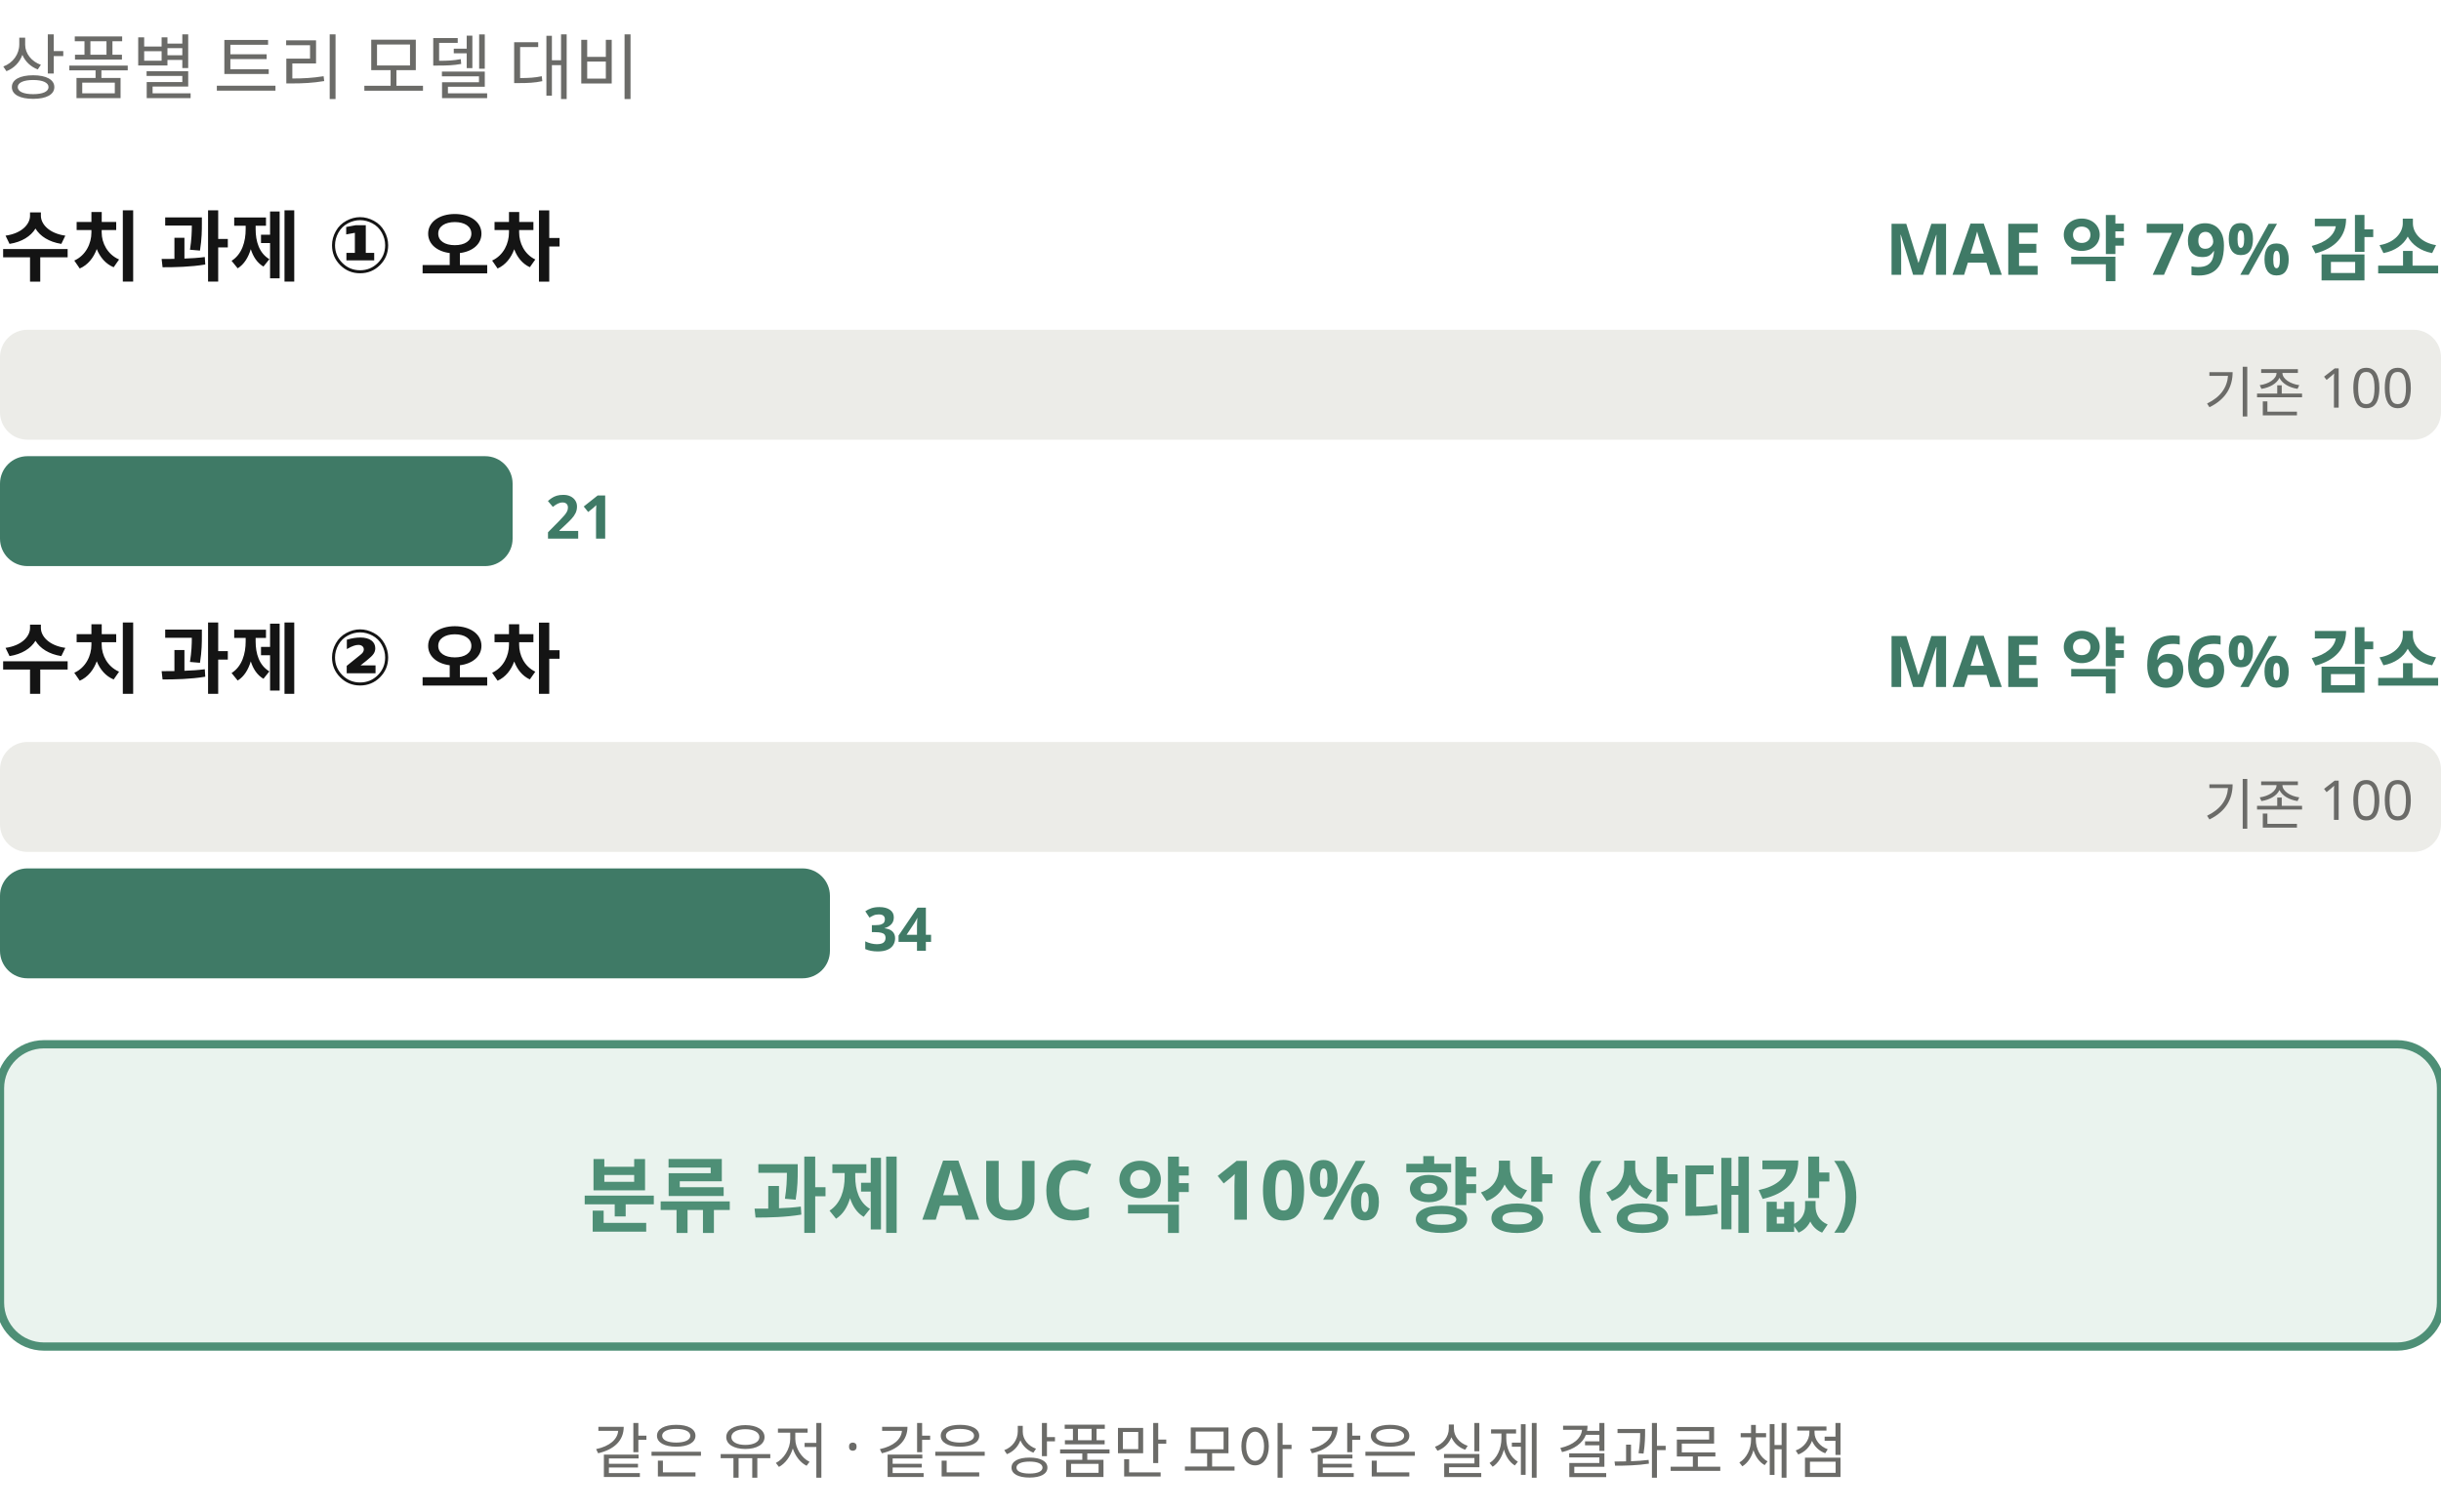
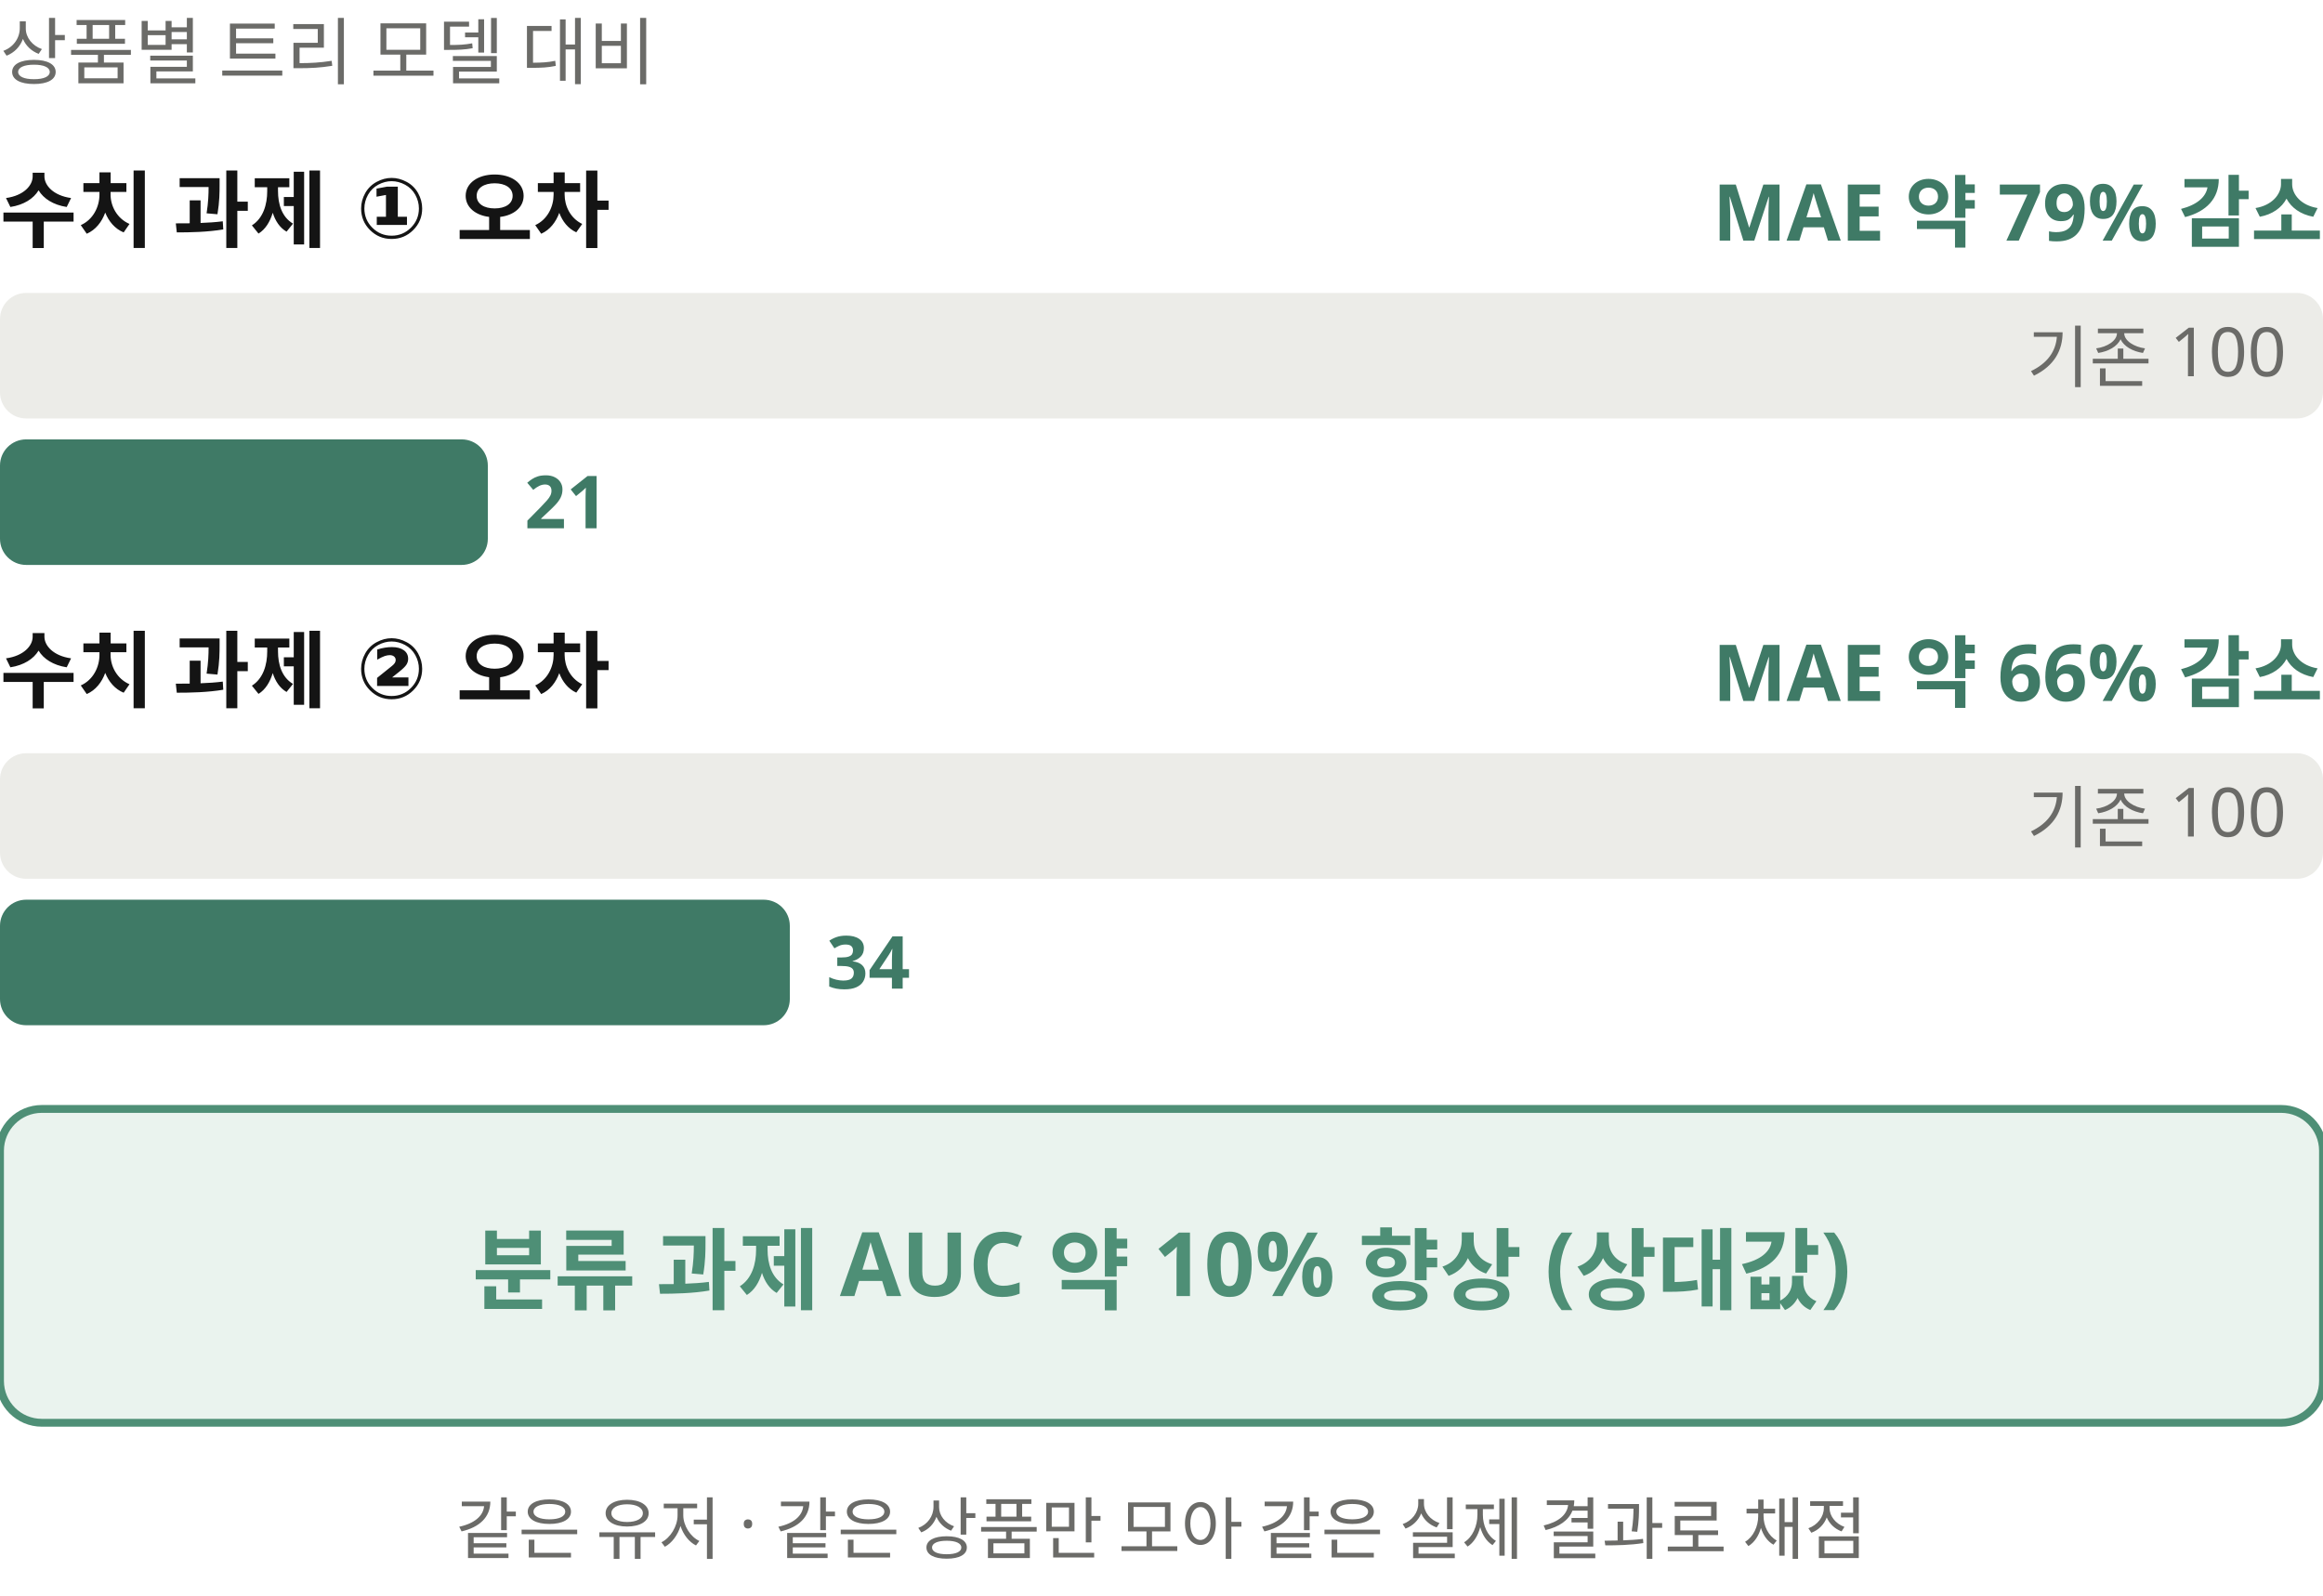
- <svg xmlns="http://www.w3.org/2000/svg" viewBox="0 0 888 550" width="888" height="550">
+ <svg xmlns="http://www.w3.org/2000/svg" viewBox="0 0 888 610" width="888" height="610">
  <defs>
    <marker id="a" viewBox="0 0 10 10" refX="9" refY="5" markerWidth="5" markerHeight="5" orient="auto">
      <path d="M0 0L10 5L0 10z" fill="#3F7A66" />
    </marker>
  </defs>
-   <text x="0" y="34" font-size="26" fill="#6B6B68" text-anchor="start" font-weight="normal" font-family="NanumGothic, Nanum Gothic, sans-serif" xml:space="preserve">상품별 트리 모델 대비</text>
-   <text x="0" y="100" font-size="28" fill="#141414" text-anchor="start" font-weight="bold" font-family="NanumGothic, Nanum Gothic, sans-serif" xml:space="preserve">수치 과제 ① 오차</text>
-   <text x="888" y="100" font-size="26" fill="#3F7A66" text-anchor="end" font-weight="bold" font-family="NanumGothic, Nanum Gothic, sans-serif" xml:space="preserve">MAE 약 79% 감소</text>
-   <rect x="0" y="120" width="888" height="40" rx="10" fill="#ECECE8" stroke="#B9B9B4" stroke-width="0" />
-   <text x="878" y="150" font-size="20" fill="#6B6B68" text-anchor="end" font-weight="normal" font-family="NanumGothic, Nanum Gothic, sans-serif" xml:space="preserve">기존 100</text>
-   <rect x="0" y="166" width="186.48" height="40" rx="10" fill="#3F7A66" stroke="#3F7A66" stroke-width="0" />
-   <text x="198.48" y="196" font-size="22" fill="#3F7A66" text-anchor="start" font-weight="bold" font-family="NanumGothic, Nanum Gothic, sans-serif" xml:space="preserve">21</text>
-   <text x="0" y="250" font-size="28" fill="#141414" text-anchor="start" font-weight="bold" font-family="NanumGothic, Nanum Gothic, sans-serif" xml:space="preserve">수치 과제 ② 오차</text>
-   <text x="888" y="250" font-size="26" fill="#3F7A66" text-anchor="end" font-weight="bold" font-family="NanumGothic, Nanum Gothic, sans-serif" xml:space="preserve">MAE 약 66% 감소</text>
-   <rect x="0" y="270" width="888" height="40" rx="10" fill="#ECECE8" stroke="#B9B9B4" stroke-width="0" />
-   <text x="878" y="300" font-size="20" fill="#6B6B68" text-anchor="end" font-weight="normal" font-family="NanumGothic, Nanum Gothic, sans-serif" xml:space="preserve">기존 100</text>
-   <rect x="0" y="316" width="301.92" height="40" rx="10" fill="#3F7A66" stroke="#3F7A66" stroke-width="0" />
-   <text x="313.92" y="346" font-size="22" fill="#3F7A66" text-anchor="start" font-weight="bold" font-family="NanumGothic, Nanum Gothic, sans-serif" xml:space="preserve">34</text>
-   <rect x="0" y="380" width="888" height="110" rx="16" fill="#EAF3EE" stroke="#4E8F76" stroke-width="3" />
-   <text x="444" y="446" font-size="30" fill="#4E8F76" text-anchor="middle" font-weight="bold" font-family="NanumGothic, Nanum Gothic, sans-serif" xml:space="preserve">분류 과제 AUC 약 10% 향상 (상대값)</text>
-   <text x="444" y="536" font-size="22" fill="#6B6B68" text-anchor="middle" font-weight="normal" font-family="NanumGothic, Nanum Gothic, sans-serif" xml:space="preserve">같은 유저 · 같은 상품만 모아 같은 실제 결과로 채점</text>
+   <text x="0" y="30" font-size="28" fill="#6B6B68" text-anchor="start" font-weight="normal" font-family="NanumGothic, Nanum Gothic, sans-serif" xml:space="preserve">상품별 트리 모델 대비</text>
+   <text x="0" y="92" font-size="32" fill="#141414" text-anchor="start" font-weight="bold" font-family="NanumGothic, Nanum Gothic, sans-serif" xml:space="preserve">수치 과제 ① 오차</text>
+   <text x="888" y="92" font-size="30" fill="#3F7A66" text-anchor="end" font-weight="bold" font-family="NanumGothic, Nanum Gothic, sans-serif" xml:space="preserve">MAE 약 79% 감소</text>
+   <rect x="0" y="112" width="888" height="48" rx="10" fill="#ECECE8" stroke="#B9B9B4" stroke-width="0" />
+   <text x="874" y="146" font-size="26" fill="#6B6B68" text-anchor="end" font-weight="normal" font-family="NanumGothic, Nanum Gothic, sans-serif" xml:space="preserve">기존 100</text>
+   <rect x="0" y="168" width="186.48" height="48" rx="10" fill="#3F7A66" stroke="#3F7A66" stroke-width="0" />
+   <text x="200.48" y="202" font-size="28" fill="#3F7A66" text-anchor="start" font-weight="bold" font-family="NanumGothic, Nanum Gothic, sans-serif" xml:space="preserve">21</text>
+   <text x="0" y="268" font-size="32" fill="#141414" text-anchor="start" font-weight="bold" font-family="NanumGothic, Nanum Gothic, sans-serif" xml:space="preserve">수치 과제 ② 오차</text>
+   <text x="888" y="268" font-size="30" fill="#3F7A66" text-anchor="end" font-weight="bold" font-family="NanumGothic, Nanum Gothic, sans-serif" xml:space="preserve">MAE 약 66% 감소</text>
+   <rect x="0" y="288" width="888" height="48" rx="10" fill="#ECECE8" stroke="#B9B9B4" stroke-width="0" />
+   <text x="874" y="322" font-size="26" fill="#6B6B68" text-anchor="end" font-weight="normal" font-family="NanumGothic, Nanum Gothic, sans-serif" xml:space="preserve">기존 100</text>
+   <rect x="0" y="344" width="301.92" height="48" rx="10" fill="#3F7A66" stroke="#3F7A66" stroke-width="0" />
+   <text x="315.92" y="378" font-size="28" fill="#3F7A66" text-anchor="start" font-weight="bold" font-family="NanumGothic, Nanum Gothic, sans-serif" xml:space="preserve">34</text>
+   <rect x="0" y="424" width="888" height="120" rx="16" fill="#EAF3EE" stroke="#4E8F76" stroke-width="3" />
+   <text x="444" y="498" font-size="34" fill="#4E8F76" text-anchor="middle" font-weight="bold" font-family="NanumGothic, Nanum Gothic, sans-serif" xml:space="preserve">분류 과제 AUC 약 10% 향상 (상대값)</text>
+   <text x="444" y="594" font-size="26" fill="#6B6B68" text-anchor="middle" font-weight="normal" font-family="NanumGothic, Nanum Gothic, sans-serif" xml:space="preserve">같은 유저 · 같은 상품만 모아 같은 실제 결과로 채점</text>
</svg>
